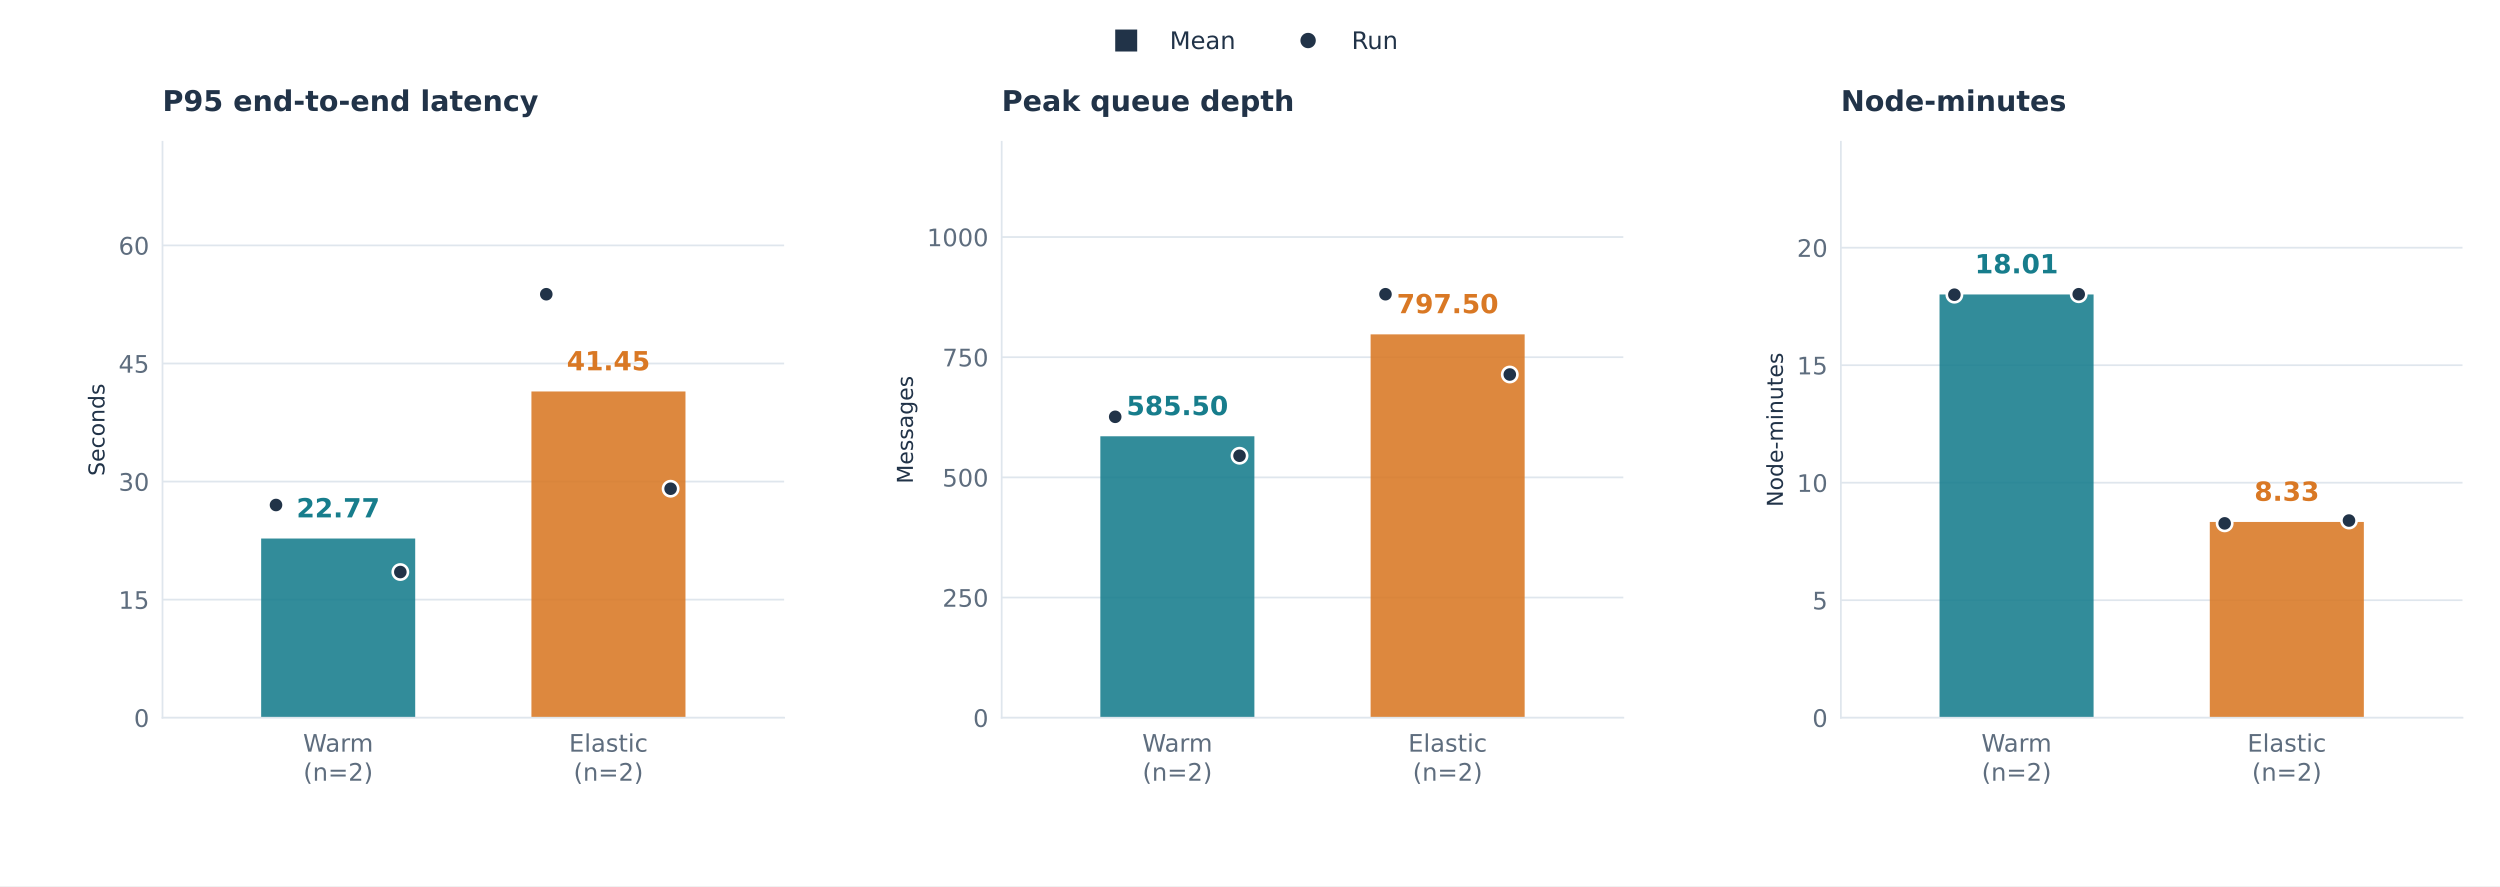
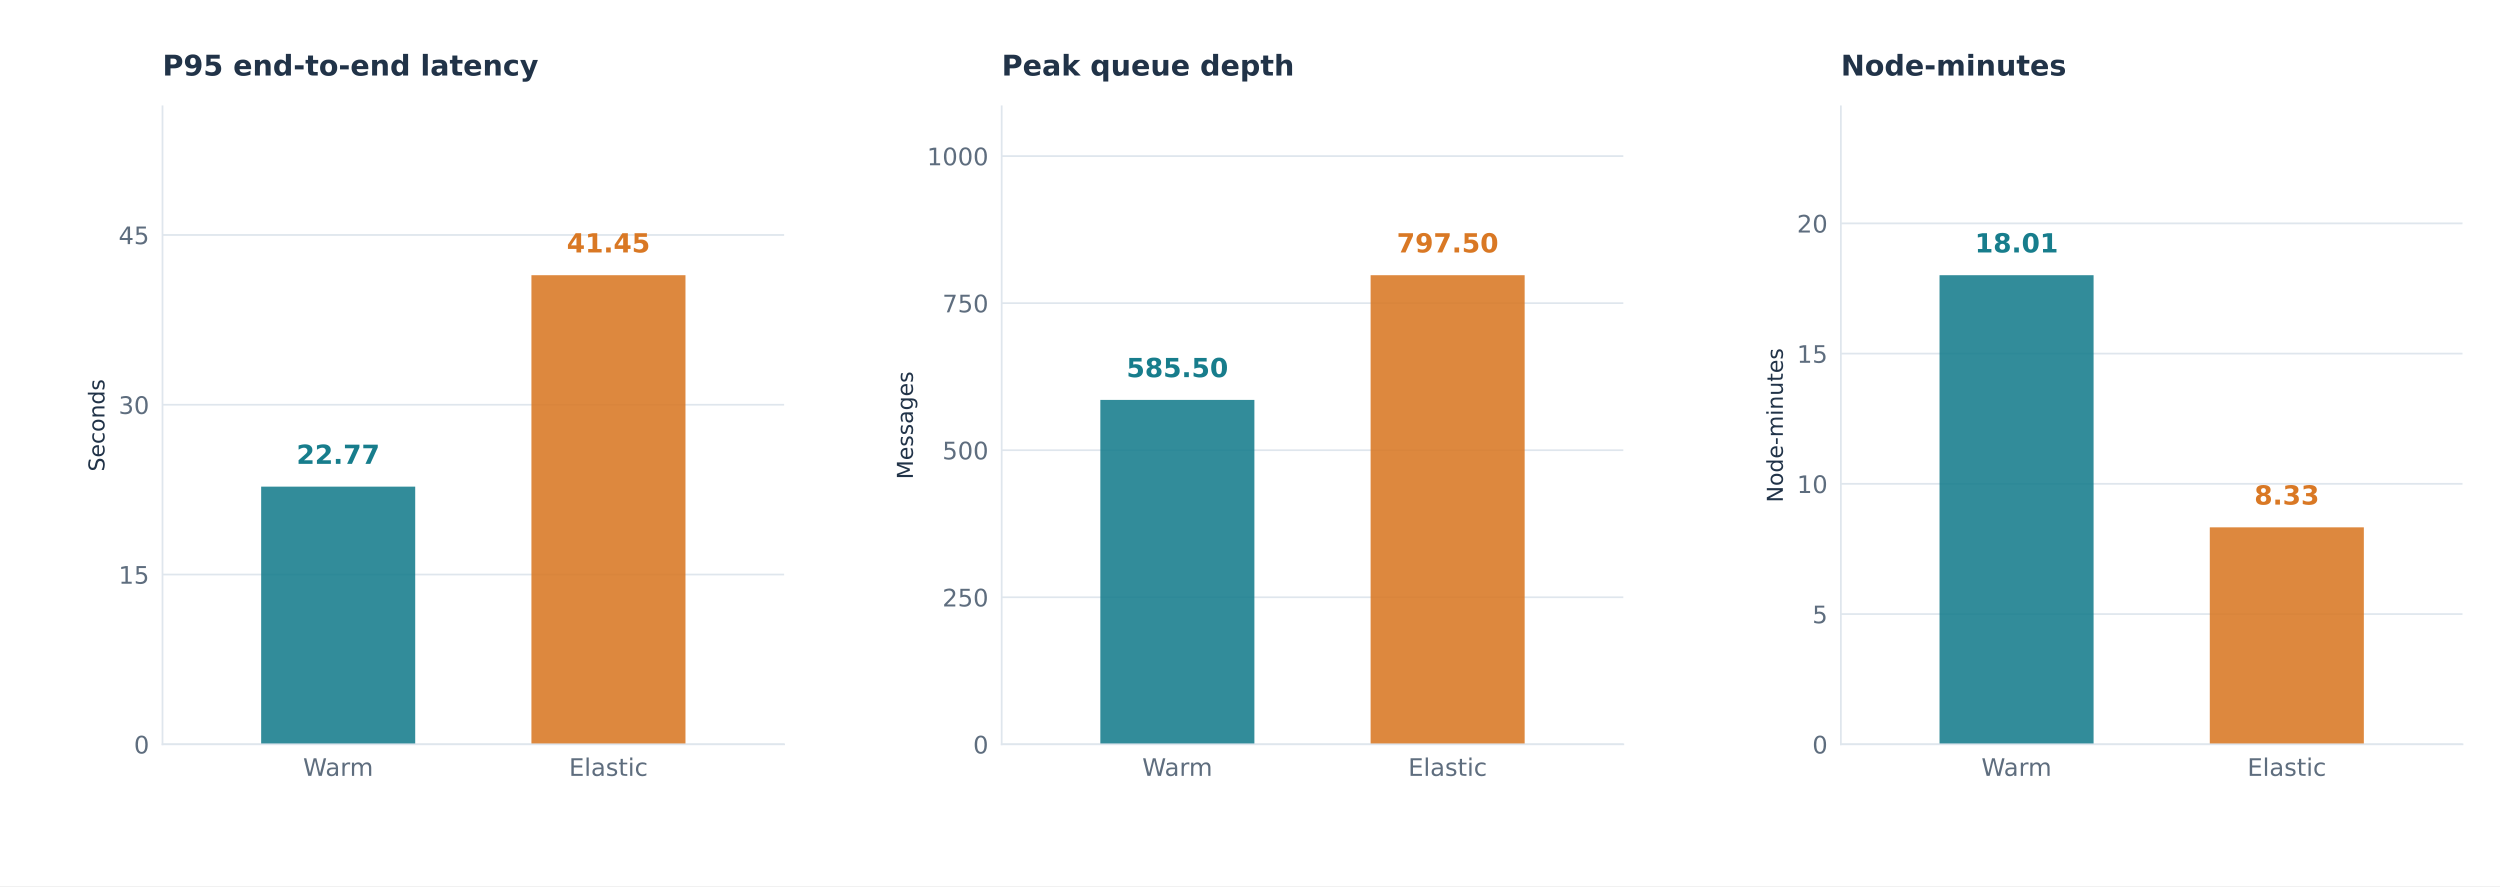
- <svg xmlns="http://www.w3.org/2000/svg" xmlns:xlink="http://www.w3.org/1999/xlink" width="1137.6pt" height="403.2pt" viewBox="0 0 1137.6 403.2" version="1.1">
+ <svg xmlns="http://www.w3.org/2000/svg" width="1137.6pt" height="403.2pt" viewBox="0 0 1137.6 403.2" version="1.1">
  <defs>
    <style type="text/css">*{stroke-linejoin: round; stroke-linecap: butt}</style>
  </defs>
  <g id="figure_1">
    <g id="patch_1">
      <path d="M 0 403.2  L 1137.6 403.2  L 1137.6 0  L 0 0  z " style="fill: #ffffff" />
    </g>
    <g id="axes_1">
      <g id="patch_2">
-         <path d="M 73.944 326.592  L 356.807 326.592  L 356.807 64.512  L 73.944 64.512  z " style="fill: #ffffff" />
+         <path d="M 73.944 338.688  L 356.807 338.688  L 356.807 48.384  L 73.944 48.384  z " style="fill: #ffffff" />
      </g>
      <g id="matplotlib.axis_1">
        <g id="xtick_1">
          <g id="line2d_1" />
          <g id="text_1">
-             <text style="font-size: 11px; font-family: 'DejaVu Sans'; fill: #5e6d7e" transform="translate(137.9042 342.0505)">Warm</text>
-             <text style="font-size: 11px; font-family: 'DejaVu Sans'; fill: #5e6d7e" transform="translate(137.9979 355.2526)">(n=2)</text>
+             <text style="font-size: 11px; font-family: 'DejaVu Sans'; text-anchor: middle; fill: #5e6d7e" x="153.883" y="353.045" transform="rotate(-0 153.8835 353.0454)">Warm</text>
          </g>
        </g>
        <g id="xtick_2">
          <g id="line2d_2" />
          <g id="text_2">
-             <text style="font-size: 11px; font-family: 'DejaVu Sans'; fill: #5e6d7e" transform="translate(258.9201 342.0514)">Elastic</text>
-             <text style="font-size: 11px; font-family: 'DejaVu Sans'; fill: #5e6d7e" transform="translate(260.9817 355.2535)">(n=2)</text>
+             <text style="font-size: 11px; font-family: 'DejaVu Sans'; text-anchor: middle; fill: #5e6d7e" x="276.867" y="353.046" transform="rotate(-0 276.8672 353.0463)">Elastic</text>
          </g>
        </g>
      </g>
      <g id="matplotlib.axis_2">
        <g id="ytick_1">
          <g id="line2d_3">
-             <path d="M 73.944 326.592  L 356.807 326.592  " clip-path="url(#pee8d6a34fe)" style="fill: none; stroke: #dfe6ed; stroke-width: 0.8; stroke-linecap: square" />
+             <path d="M 73.944 338.688  L 356.807 338.688  " clip-path="url(#pa78f4b3bf5)" style="fill: none; stroke: #dfe6ed; stroke-width: 0.8; stroke-linecap: square" />
          </g>
          <g id="line2d_4" />
          <g id="text_3">
-             <text style="font-size: 11px; font-family: 'DejaVu Sans'; text-anchor: end; fill: #5e6d7e" x="67.944" y="330.771" transform="rotate(-0 67.944 330.7707)">0</text>
+             <text style="font-size: 11px; font-family: 'DejaVu Sans'; text-anchor: end; fill: #5e6d7e" x="67.944" y="342.867" transform="rotate(-0 67.944 342.8667)">0</text>
          </g>
        </g>
        <g id="ytick_2">
          <g id="line2d_5">
-             <path d="M 73.944 272.863  L 356.807 272.863  " clip-path="url(#pee8d6a34fe)" style="fill: none; stroke: #dfe6ed; stroke-width: 0.8; stroke-linecap: square" />
+             <path d="M 73.944 261.433  L 356.807 261.433  " clip-path="url(#pa78f4b3bf5)" style="fill: none; stroke: #dfe6ed; stroke-width: 0.8; stroke-linecap: square" />
          </g>
          <g id="line2d_6" />
          <g id="text_4">
-             <text style="font-size: 11px; font-family: 'DejaVu Sans'; text-anchor: end; fill: #5e6d7e" x="67.944" y="277.041" transform="rotate(-0 67.944 277.0413)">15</text>
+             <text style="font-size: 11px; font-family: 'DejaVu Sans'; text-anchor: end; fill: #5e6d7e" x="67.944" y="265.611" transform="rotate(-0 67.944 265.6115)">15</text>
          </g>
        </g>
        <g id="ytick_3">
          <g id="line2d_7">
-             <path d="M 73.944 219.133  L 356.807 219.133  " clip-path="url(#pee8d6a34fe)" style="fill: none; stroke: #dfe6ed; stroke-width: 0.8; stroke-linecap: square" />
+             <path d="M 73.944 184.178  L 356.807 184.178  " clip-path="url(#pa78f4b3bf5)" style="fill: none; stroke: #dfe6ed; stroke-width: 0.8; stroke-linecap: square" />
          </g>
          <g id="line2d_8" />
          <g id="text_5">
-             <text style="font-size: 11px; font-family: 'DejaVu Sans'; text-anchor: end; fill: #5e6d7e" x="67.944" y="223.312" transform="rotate(-0 67.944 223.3119)">30</text>
+             <text style="font-size: 11px; font-family: 'DejaVu Sans'; text-anchor: end; fill: #5e6d7e" x="67.944" y="188.356" transform="rotate(-0 67.944 188.3562)">30</text>
          </g>
        </g>
        <g id="ytick_4">
          <g id="line2d_9">
-             <path d="M 73.944 165.404  L 356.807 165.404  " clip-path="url(#pee8d6a34fe)" style="fill: none; stroke: #dfe6ed; stroke-width: 0.8; stroke-linecap: square" />
+             <path d="M 73.944 106.922  L 356.807 106.922  " clip-path="url(#pa78f4b3bf5)" style="fill: none; stroke: #dfe6ed; stroke-width: 0.8; stroke-linecap: square" />
          </g>
          <g id="line2d_10" />
          <g id="text_6">
-             <text style="font-size: 11px; font-family: 'DejaVu Sans'; text-anchor: end; fill: #5e6d7e" x="67.944" y="169.582" transform="rotate(-0 67.944 169.5825)">45</text>
-           </g>
-         </g>
-         <g id="ytick_5">
-           <g id="line2d_11">
-             <path d="M 73.944 111.674  L 356.807 111.674  " clip-path="url(#pee8d6a34fe)" style="fill: none; stroke: #dfe6ed; stroke-width: 0.8; stroke-linecap: square" />
-           </g>
-           <g id="line2d_12" />
-           <g id="text_7">
-             <text style="font-size: 11px; font-family: 'DejaVu Sans'; text-anchor: end; fill: #5e6d7e" x="67.944" y="115.853" transform="rotate(-0 67.944 115.8531)">60</text>
-           </g>
-         </g>
-         <g id="text_8">
-           <text style="font-size: 10px; font-family: 'DejaVu Sans'; text-anchor: middle; fill: #213348" x="47.544" y="195.552" transform="rotate(-90 47.54416 195.552)">Seconds</text>
+             <text style="font-size: 11px; font-family: 'DejaVu Sans'; text-anchor: end; fill: #5e6d7e" x="67.944" y="111.101" transform="rotate(-0 67.944 111.101)">45</text>
+           </g>
+         </g>
+         <g id="text_7">
+           <text style="font-size: 10px; font-family: 'DejaVu Sans'; text-anchor: middle; fill: #213348" x="47.544" y="193.536" transform="rotate(-90 47.54416 193.536)">Seconds</text>
        </g>
      </g>
      <g id="patch_3">
-         <path d="M 118.833 326.592  L 188.934 326.592  L 188.934 245.049  L 118.833 245.049  z " clip-path="url(#pee8d6a34fe)" style="fill: #177d8c; opacity: 0.88" />
+         <path d="M 118.833 338.688  L 188.934 338.688  L 188.934 221.44  L 118.833 221.44  z " clip-path="url(#pa78f4b3bf5)" style="fill: #177d8c; opacity: 0.88" />
      </g>
      <g id="patch_4">
-         <path d="M 241.817 326.592  L 311.918 326.592  L 311.918 178.136  L 241.817 178.136  z " clip-path="url(#pee8d6a34fe)" style="fill: #d97824; opacity: 0.88" />
+         <path d="M 241.817 338.688  L 311.918 338.688  L 311.918 125.229  L 241.817 125.229  z " clip-path="url(#pa78f4b3bf5)" style="fill: #d97824; opacity: 0.88" />
      </g>
      <g id="patch_5">
-         <path d="M 73.944 326.592  L 73.944 64.512  " style="fill: none; stroke: #dfe6ed; stroke-width: 0.8; stroke-linejoin: miter; stroke-linecap: square" />
+         <path d="M 73.944 338.688  L 73.944 48.384  " style="fill: none; stroke: #dfe6ed; stroke-width: 0.8; stroke-linejoin: miter; stroke-linecap: square" />
      </g>
      <g id="patch_6">
-         <path d="M 73.944 326.592  L 356.807 326.592  " style="fill: none; stroke: #dfe6ed; stroke-width: 0.8; stroke-linejoin: miter; stroke-linecap: square" />
+         <path d="M 73.944 338.688  L 356.807 338.688  " style="fill: none; stroke: #dfe6ed; stroke-width: 0.8; stroke-linejoin: miter; stroke-linecap: square" />
+       </g>
+       <g id="text_8">
+         <text style="font-weight: 700; font-size: 13px; font-family: 'DejaVu Sans'; text-anchor: start; fill: #213348" x="73.944" y="34.384" transform="rotate(-0 73.944 34.384)">P95 end-to-end latency</text>
      </g>
      <g id="text_9">
-         <text style="font-weight: 700; font-size: 13px; font-family: 'DejaVu Sans'; text-anchor: start; fill: #213348" x="73.944" y="50.512" transform="rotate(-0 73.944 50.512)">P95 end-to-end latency</text>
-       </g>
-       <g id="PathCollection_1">
-         <defs>
-           <path id="mb34a0b8153" d="M 0 3.464  C 0.919 3.464 1.8 3.099 2.449 2.449  C 3.099 1.8 3.464 0.919 3.464 0  C 3.464 -0.919 3.099 -1.8 2.449 -2.449  C 1.8 -3.099 0.919 -3.464 0 -3.464  C -0.919 -3.464 -1.8 -3.099 -2.449 -2.449  C -3.099 -1.8 -3.464 -0.919 -3.464 0  C -3.464 0.919 -3.099 1.8 -2.449 2.449  C -1.8 3.099 -0.919 3.464 0 3.464  z " style="stroke: #ffffff; stroke-width: 1.2" />
-         </defs>
-         <g clip-path="url(#pee8d6a34fe)">
-           <use xlink:href="#mb34a0b8153" x="125.597" y="229.797" style="fill: #213348; stroke: #ffffff; stroke-width: 1.2" />
-         </g>
-       </g>
-       <g id="PathCollection_2">
-         <g clip-path="url(#pee8d6a34fe)">
-           <use xlink:href="#mb34a0b8153" x="182.17" y="260.301" style="fill: #213348; stroke: #ffffff; stroke-width: 1.2" />
-         </g>
-       </g>
-       <g id="PathCollection_3">
-         <g clip-path="url(#pee8d6a34fe)">
-           <use xlink:href="#mb34a0b8153" x="248.581" y="133.886" style="fill: #213348; stroke: #ffffff; stroke-width: 1.2" />
-         </g>
-       </g>
-       <g id="PathCollection_4">
-         <g clip-path="url(#pee8d6a34fe)">
-           <use xlink:href="#mb34a0b8153" x="305.154" y="222.386" style="fill: #213348; stroke: #ffffff; stroke-width: 1.2" />
-         </g>
+         <text style="font-weight: 700; font-size: 12px; font-family: 'DejaVu Sans'; text-anchor: middle; fill: #177d8c" x="153.883" y="211.086" transform="rotate(-0 153.8835 211.0864)">22.77</text>
      </g>
      <g id="text_10">
-         <text style="font-weight: 700; font-size: 12px; font-family: 'DejaVu Sans'; text-anchor: middle; fill: #177d8c" x="153.883" y="235.421" transform="rotate(-0 153.8835 235.4212)">22.77</text>
-       </g>
-       <g id="text_11">
-         <text style="font-weight: 700; font-size: 12px; font-family: 'DejaVu Sans'; text-anchor: middle; fill: #d97824" x="276.867" y="168.508" transform="rotate(-0 276.8672 168.5083)">41.45</text>
+         <text style="font-weight: 700; font-size: 12px; font-family: 'DejaVu Sans'; text-anchor: middle; fill: #d97824" x="276.867" y="114.875" transform="rotate(-0 276.8672 114.8753)">41.45</text>
      </g>
    </g>
    <g id="axes_2">
      <g id="patch_7">
-         <path d="M 455.809 326.592  L 738.671 326.592  L 738.671 64.512  L 455.809 64.512  z " style="fill: #ffffff" />
+         <path d="M 455.809 338.688  L 738.671 338.688  L 738.671 48.384  L 455.809 48.384  z " style="fill: #ffffff" />
      </g>
      <g id="matplotlib.axis_3">
        <g id="xtick_3">
-           <g id="line2d_13" />
+           <g id="line2d_11" />
+           <g id="text_11">
+             <text style="font-size: 11px; font-family: 'DejaVu Sans'; text-anchor: middle; fill: #5e6d7e" x="535.748" y="353.045" transform="rotate(-0 535.7481 353.0454)">Warm</text>
+           </g>
+         </g>
+         <g id="xtick_4">
+           <g id="line2d_12" />
          <g id="text_12">
-             <text style="font-size: 11px; font-family: 'DejaVu Sans'; fill: #5e6d7e" transform="translate(519.7689 342.0505)">Warm</text>
-             <text style="font-size: 11px; font-family: 'DejaVu Sans'; fill: #5e6d7e" transform="translate(519.8626 355.2526)">(n=2)</text>
-           </g>
-         </g>
-         <g id="xtick_4">
+             <text style="font-size: 11px; font-family: 'DejaVu Sans'; text-anchor: middle; fill: #5e6d7e" x="658.732" y="353.046" transform="rotate(-0 658.7319 353.0463)">Elastic</text>
+           </g>
+         </g>
+       </g>
+       <g id="matplotlib.axis_4">
+         <g id="ytick_5">
+           <g id="line2d_13">
+             <path d="M 455.809 338.688  L 738.671 338.688  " clip-path="url(#pf6c3e05225)" style="fill: none; stroke: #dfe6ed; stroke-width: 0.8; stroke-linecap: square" />
+           </g>
          <g id="line2d_14" />
          <g id="text_13">
-             <text style="font-size: 11px; font-family: 'DejaVu Sans'; fill: #5e6d7e" transform="translate(640.7847 342.0514)">Elastic</text>
-             <text style="font-size: 11px; font-family: 'DejaVu Sans'; fill: #5e6d7e" transform="translate(642.8463 355.2535)">(n=2)</text>
-           </g>
-         </g>
-       </g>
-       <g id="matplotlib.axis_4">
+             <text style="font-size: 11px; font-family: 'DejaVu Sans'; text-anchor: end; fill: #5e6d7e" x="449.809" y="342.867" transform="rotate(-0 449.8086 342.8667)">0</text>
+           </g>
+         </g>
        <g id="ytick_6">
          <g id="line2d_15">
-             <path d="M 455.809 326.592  L 738.671 326.592  " clip-path="url(#p81bcffa547)" style="fill: none; stroke: #dfe6ed; stroke-width: 0.8; stroke-linecap: square" />
+             <path d="M 455.809 271.773  L 738.671 271.773  " clip-path="url(#pf6c3e05225)" style="fill: none; stroke: #dfe6ed; stroke-width: 0.8; stroke-linecap: square" />
          </g>
          <g id="line2d_16" />
          <g id="text_14">
-             <text style="font-size: 11px; font-family: 'DejaVu Sans'; text-anchor: end; fill: #5e6d7e" x="449.809" y="330.771" transform="rotate(-0 449.8086 330.7707)">0</text>
+             <text style="font-size: 11px; font-family: 'DejaVu Sans'; text-anchor: end; fill: #5e6d7e" x="449.809" y="275.952" transform="rotate(-0 449.8086 275.9517)">250</text>
          </g>
        </g>
        <g id="ytick_7">
          <g id="line2d_17">
-             <path d="M 455.809 271.908  L 738.671 271.908  " clip-path="url(#p81bcffa547)" style="fill: none; stroke: #dfe6ed; stroke-width: 0.8; stroke-linecap: square" />
+             <path d="M 455.809 204.858  L 738.671 204.858  " clip-path="url(#pf6c3e05225)" style="fill: none; stroke: #dfe6ed; stroke-width: 0.8; stroke-linecap: square" />
          </g>
          <g id="line2d_18" />
          <g id="text_15">
-             <text style="font-size: 11px; font-family: 'DejaVu Sans'; text-anchor: end; fill: #5e6d7e" x="449.809" y="276.087" transform="rotate(-0 449.8086 276.0869)">250</text>
+             <text style="font-size: 11px; font-family: 'DejaVu Sans'; text-anchor: end; fill: #5e6d7e" x="449.809" y="209.037" transform="rotate(-0 449.8086 209.0367)">500</text>
          </g>
        </g>
        <g id="ytick_8">
          <g id="line2d_19">
-             <path d="M 455.809 217.224  L 738.671 217.224  " clip-path="url(#p81bcffa547)" style="fill: none; stroke: #dfe6ed; stroke-width: 0.8; stroke-linecap: square" />
+             <path d="M 455.809 137.943  L 738.671 137.943  " clip-path="url(#pf6c3e05225)" style="fill: none; stroke: #dfe6ed; stroke-width: 0.8; stroke-linecap: square" />
          </g>
          <g id="line2d_20" />
          <g id="text_16">
-             <text style="font-size: 11px; font-family: 'DejaVu Sans'; text-anchor: end; fill: #5e6d7e" x="449.809" y="221.403" transform="rotate(-0 449.8086 221.403)">500</text>
+             <text style="font-size: 11px; font-family: 'DejaVu Sans'; text-anchor: end; fill: #5e6d7e" x="449.809" y="142.122" transform="rotate(-0 449.8086 142.1217)">750</text>
          </g>
        </g>
        <g id="ytick_9">
          <g id="line2d_21">
-             <path d="M 455.809 162.54  L 738.671 162.54  " clip-path="url(#p81bcffa547)" style="fill: none; stroke: #dfe6ed; stroke-width: 0.8; stroke-linecap: square" />
+             <path d="M 455.809 71.028  L 738.671 71.028  " clip-path="url(#pf6c3e05225)" style="fill: none; stroke: #dfe6ed; stroke-width: 0.8; stroke-linecap: square" />
          </g>
          <g id="line2d_22" />
          <g id="text_17">
-             <text style="font-size: 11px; font-family: 'DejaVu Sans'; text-anchor: end; fill: #5e6d7e" x="449.809" y="166.719" transform="rotate(-0 449.8086 166.7192)">750</text>
-           </g>
-         </g>
-         <g id="ytick_10">
-           <g id="line2d_23">
-             <path d="M 455.809 107.857  L 738.671 107.857  " clip-path="url(#p81bcffa547)" style="fill: none; stroke: #dfe6ed; stroke-width: 0.8; stroke-linecap: square" />
-           </g>
-           <g id="line2d_24" />
-           <g id="text_18">
-             <text style="font-size: 11px; font-family: 'DejaVu Sans'; text-anchor: end; fill: #5e6d7e" x="449.809" y="112.035" transform="rotate(-0 449.8086 112.0353)">1000</text>
-           </g>
-         </g>
-         <g id="text_19">
-           <text style="font-size: 10px; font-family: 'DejaVu Sans'; text-anchor: middle; fill: #213348" x="415.411" y="195.552" transform="rotate(-90 415.4113 195.552)">Messages</text>
+             <text style="font-size: 11px; font-family: 'DejaVu Sans'; text-anchor: end; fill: #5e6d7e" x="449.809" y="75.207" transform="rotate(-0 449.8086 75.20674)">1000</text>
+           </g>
+         </g>
+         <g id="text_18">
+           <text style="font-size: 10px; font-family: 'DejaVu Sans'; text-anchor: middle; fill: #213348" x="415.411" y="193.536" transform="rotate(-90 415.4113 193.536)">Messages</text>
        </g>
      </g>
      <g id="patch_8">
-         <path d="M 500.698 326.592  L 570.798 326.592  L 570.798 198.522  L 500.698 198.522  z " clip-path="url(#p81bcffa547)" style="fill: #177d8c; opacity: 0.88" />
+         <path d="M 500.698 338.688  L 570.798 338.688  L 570.798 181.973  L 500.698 181.973  z " clip-path="url(#pf6c3e05225)" style="fill: #177d8c; opacity: 0.88" />
      </g>
      <g id="patch_9">
-         <path d="M 623.682 326.592  L 693.782 326.592  L 693.782 152.151  L 623.682 152.151  z " clip-path="url(#p81bcffa547)" style="fill: #d97824; opacity: 0.88" />
+         <path d="M 623.682 338.688  L 693.782 338.688  L 693.782 125.229  L 623.682 125.229  z " clip-path="url(#pf6c3e05225)" style="fill: #d97824; opacity: 0.88" />
      </g>
      <g id="patch_10">
-         <path d="M 455.809 326.592  L 455.809 64.512  " style="fill: none; stroke: #dfe6ed; stroke-width: 0.8; stroke-linejoin: miter; stroke-linecap: square" />
+         <path d="M 455.809 338.688  L 455.809 48.384  " style="fill: none; stroke: #dfe6ed; stroke-width: 0.8; stroke-linejoin: miter; stroke-linecap: square" />
      </g>
      <g id="patch_11">
-         <path d="M 455.809 326.592  L 738.671 326.592  " style="fill: none; stroke: #dfe6ed; stroke-width: 0.8; stroke-linejoin: miter; stroke-linecap: square" />
+         <path d="M 455.809 338.688  L 738.671 338.688  " style="fill: none; stroke: #dfe6ed; stroke-width: 0.8; stroke-linejoin: miter; stroke-linecap: square" />
+       </g>
+       <g id="text_19">
+         <text style="font-weight: 700; font-size: 13px; font-family: 'DejaVu Sans'; text-anchor: start; fill: #213348" x="455.809" y="34.384" transform="rotate(-0 455.8086 34.384)">Peak queue depth</text>
      </g>
      <g id="text_20">
-         <text style="font-weight: 700; font-size: 13px; font-family: 'DejaVu Sans'; text-anchor: start; fill: #213348" x="455.809" y="50.512" transform="rotate(-0 455.8086 50.512)">Peak queue depth</text>
-       </g>
-       <g id="PathCollection_5">
-         <g clip-path="url(#p81bcffa547)">
-           <use xlink:href="#mb34a0b8153" x="507.462" y="189.664" style="fill: #213348; stroke: #ffffff; stroke-width: 1.2" />
-         </g>
-       </g>
-       <g id="PathCollection_6">
-         <g clip-path="url(#p81bcffa547)">
-           <use xlink:href="#mb34a0b8153" x="564.034" y="207.381" style="fill: #213348; stroke: #ffffff; stroke-width: 1.2" />
-         </g>
-       </g>
-       <g id="PathCollection_7">
-         <g clip-path="url(#p81bcffa547)">
-           <use xlink:href="#mb34a0b8153" x="630.446" y="133.886" style="fill: #213348; stroke: #ffffff; stroke-width: 1.2" />
-         </g>
-       </g>
-       <g id="PathCollection_8">
-         <g clip-path="url(#p81bcffa547)">
-           <use xlink:href="#mb34a0b8153" x="687.018" y="170.415" style="fill: #213348; stroke: #ffffff; stroke-width: 1.2" />
-         </g>
+         <text style="font-weight: 700; font-size: 12px; font-family: 'DejaVu Sans'; text-anchor: middle; fill: #177d8c" x="535.748" y="171.619" transform="rotate(-0 535.7481 171.6192)">585.50</text>
      </g>
      <g id="text_21">
-         <text style="font-weight: 700; font-size: 12px; font-family: 'DejaVu Sans'; text-anchor: middle; fill: #177d8c" x="535.748" y="188.895" transform="rotate(-0 535.7481 188.8949)">585.50</text>
-       </g>
-       <g id="text_22">
-         <text style="font-weight: 700; font-size: 12px; font-family: 'DejaVu Sans'; text-anchor: middle; fill: #d97824" x="658.732" y="142.523" transform="rotate(-0 658.7319 142.523)">797.50</text>
+         <text style="font-weight: 700; font-size: 12px; font-family: 'DejaVu Sans'; text-anchor: middle; fill: #d97824" x="658.732" y="114.875" transform="rotate(-0 658.7319 114.8753)">797.50</text>
      </g>
    </g>
    <g id="axes_3">
      <g id="patch_12">
-         <path d="M 837.673 326.592  L 1120.536 326.592  L 1120.536 64.512  L 837.673 64.512  z " style="fill: #ffffff" />
+         <path d="M 837.673 338.688  L 1120.536 338.688  L 1120.536 48.384  L 837.673 48.384  z " style="fill: #ffffff" />
      </g>
      <g id="matplotlib.axis_5">
        <g id="xtick_5">
-           <g id="line2d_25" />
+           <g id="line2d_23" />
+           <g id="text_22">
+             <text style="font-size: 11px; font-family: 'DejaVu Sans'; text-anchor: middle; fill: #5e6d7e" x="917.613" y="353.045" transform="rotate(-0 917.6128 353.0454)">Warm</text>
+           </g>
+         </g>
+         <g id="xtick_6">
+           <g id="line2d_24" />
          <g id="text_23">
-             <text style="font-size: 11px; font-family: 'DejaVu Sans'; fill: #5e6d7e" transform="translate(901.6335 342.0505)">Warm</text>
-             <text style="font-size: 11px; font-family: 'DejaVu Sans'; fill: #5e6d7e" transform="translate(901.7272 355.2526)">(n=2)</text>
-           </g>
-         </g>
-         <g id="xtick_6">
+             <text style="font-size: 11px; font-family: 'DejaVu Sans'; text-anchor: middle; fill: #5e6d7e" x="1040.597" y="353.046" transform="rotate(-0 1040.597 353.0463)">Elastic</text>
+           </g>
+         </g>
+       </g>
+       <g id="matplotlib.axis_6">
+         <g id="ytick_10">
+           <g id="line2d_25">
+             <path d="M 837.673 338.688  L 1120.536 338.688  " clip-path="url(#p429a6cdf5c)" style="fill: none; stroke: #dfe6ed; stroke-width: 0.8; stroke-linecap: square" />
+           </g>
          <g id="line2d_26" />
          <g id="text_24">
-             <text style="font-size: 11px; font-family: 'DejaVu Sans'; fill: #5e6d7e" transform="translate(1022.649 342.0514)">Elastic</text>
-             <text style="font-size: 11px; font-family: 'DejaVu Sans'; fill: #5e6d7e" transform="translate(1024.711 355.2535)">(n=2)</text>
-           </g>
-         </g>
-       </g>
-       <g id="matplotlib.axis_6">
+             <text style="font-size: 11px; font-family: 'DejaVu Sans'; text-anchor: end; fill: #5e6d7e" x="831.673" y="342.867" transform="rotate(-0 831.6733 342.8667)">0</text>
+           </g>
+         </g>
        <g id="ytick_11">
          <g id="line2d_27">
-             <path d="M 837.673 326.592  L 1120.536 326.592  " clip-path="url(#pa4e3caad1a)" style="fill: none; stroke: #dfe6ed; stroke-width: 0.8; stroke-linecap: square" />
+             <path d="M 837.673 279.427  L 1120.536 279.427  " clip-path="url(#p429a6cdf5c)" style="fill: none; stroke: #dfe6ed; stroke-width: 0.8; stroke-linecap: square" />
          </g>
          <g id="line2d_28" />
          <g id="text_25">
-             <text style="font-size: 11px; font-family: 'DejaVu Sans'; text-anchor: end; fill: #5e6d7e" x="831.673" y="330.771" transform="rotate(-0 831.6733 330.7707)">0</text>
+             <text style="font-size: 11px; font-family: 'DejaVu Sans'; text-anchor: end; fill: #5e6d7e" x="831.673" y="283.606" transform="rotate(-0 831.6733 283.6055)">5</text>
          </g>
        </g>
        <g id="ytick_12">
          <g id="line2d_29">
-             <path d="M 837.673 273.122  L 1120.536 273.122  " clip-path="url(#pa4e3caad1a)" style="fill: none; stroke: #dfe6ed; stroke-width: 0.8; stroke-linecap: square" />
+             <path d="M 837.673 220.166  L 1120.536 220.166  " clip-path="url(#p429a6cdf5c)" style="fill: none; stroke: #dfe6ed; stroke-width: 0.8; stroke-linecap: square" />
          </g>
          <g id="line2d_30" />
          <g id="text_26">
-             <text style="font-size: 11px; font-family: 'DejaVu Sans'; text-anchor: end; fill: #5e6d7e" x="831.673" y="277.301" transform="rotate(-0 831.6733 277.3007)">5</text>
+             <text style="font-size: 11px; font-family: 'DejaVu Sans'; text-anchor: end; fill: #5e6d7e" x="831.673" y="224.344" transform="rotate(-0 831.6733 224.3443)">10</text>
          </g>
        </g>
        <g id="ytick_13">
          <g id="line2d_31">
-             <path d="M 837.673 219.652  L 1120.536 219.652  " clip-path="url(#pa4e3caad1a)" style="fill: none; stroke: #dfe6ed; stroke-width: 0.8; stroke-linecap: square" />
+             <path d="M 837.673 160.904  L 1120.536 160.904  " clip-path="url(#p429a6cdf5c)" style="fill: none; stroke: #dfe6ed; stroke-width: 0.8; stroke-linecap: square" />
          </g>
          <g id="line2d_32" />
          <g id="text_27">
-             <text style="font-size: 11px; font-family: 'DejaVu Sans'; text-anchor: end; fill: #5e6d7e" x="831.673" y="223.831" transform="rotate(-0 831.6733 223.8307)">10</text>
+             <text style="font-size: 11px; font-family: 'DejaVu Sans'; text-anchor: end; fill: #5e6d7e" x="831.673" y="165.083" transform="rotate(-0 831.6733 165.0831)">15</text>
          </g>
        </g>
        <g id="ytick_14">
          <g id="line2d_33">
-             <path d="M 837.673 166.182  L 1120.536 166.182  " clip-path="url(#pa4e3caad1a)" style="fill: none; stroke: #dfe6ed; stroke-width: 0.8; stroke-linecap: square" />
+             <path d="M 837.673 101.643  L 1120.536 101.643  " clip-path="url(#p429a6cdf5c)" style="fill: none; stroke: #dfe6ed; stroke-width: 0.8; stroke-linecap: square" />
          </g>
          <g id="line2d_34" />
          <g id="text_28">
-             <text style="font-size: 11px; font-family: 'DejaVu Sans'; text-anchor: end; fill: #5e6d7e" x="831.673" y="170.361" transform="rotate(-0 831.6733 170.3607)">15</text>
-           </g>
-         </g>
-         <g id="ytick_15">
-           <g id="line2d_35">
-             <path d="M 837.673 112.712  L 1120.536 112.712  " clip-path="url(#pa4e3caad1a)" style="fill: none; stroke: #dfe6ed; stroke-width: 0.8; stroke-linecap: square" />
-           </g>
-           <g id="line2d_36" />
-           <g id="text_29">
-             <text style="font-size: 11px; font-family: 'DejaVu Sans'; text-anchor: end; fill: #5e6d7e" x="831.673" y="116.891" transform="rotate(-0 831.6733 116.8907)">20</text>
-           </g>
-         </g>
-         <g id="text_30">
-           <text style="font-size: 10px; font-family: 'DejaVu Sans'; text-anchor: middle; fill: #213348" x="811.273" y="195.552" transform="rotate(-90 811.2735 195.552)">Node-minutes</text>
+             <text style="font-size: 11px; font-family: 'DejaVu Sans'; text-anchor: end; fill: #5e6d7e" x="831.673" y="105.822" transform="rotate(-0 831.6733 105.8219)">20</text>
+           </g>
+         </g>
+         <g id="text_29">
+           <text style="font-size: 10px; font-family: 'DejaVu Sans'; text-anchor: middle; fill: #213348" x="811.273" y="193.536" transform="rotate(-90 811.2735 193.536)">Node-minutes</text>
        </g>
      </g>
      <g id="patch_13">
-         <path d="M 882.562 326.592  L 952.663 326.592  L 952.663 133.993  L 882.562 133.993  z " clip-path="url(#pa4e3caad1a)" style="fill: #177d8c; opacity: 0.88" />
+         <path d="M 882.562 338.688  L 952.663 338.688  L 952.663 125.229  L 882.562 125.229  z " clip-path="url(#p429a6cdf5c)" style="fill: #177d8c; opacity: 0.88" />
      </g>
      <g id="patch_14">
-         <path d="M 1005.546 326.592  L 1075.647 326.592  L 1075.647 237.511  L 1005.546 237.511  z " clip-path="url(#pa4e3caad1a)" style="fill: #d97824; opacity: 0.88" />
+         <path d="M 1005.546 338.688  L 1075.647 338.688  L 1075.647 239.959  L 1005.546 239.959  z " clip-path="url(#p429a6cdf5c)" style="fill: #d97824; opacity: 0.88" />
      </g>
      <g id="patch_15">
-         <path d="M 837.673 326.592  L 837.673 64.512  " style="fill: none; stroke: #dfe6ed; stroke-width: 0.8; stroke-linejoin: miter; stroke-linecap: square" />
+         <path d="M 837.673 338.688  L 837.673 48.384  " style="fill: none; stroke: #dfe6ed; stroke-width: 0.8; stroke-linejoin: miter; stroke-linecap: square" />
      </g>
      <g id="patch_16">
-         <path d="M 837.673 326.592  L 1120.536 326.592  " style="fill: none; stroke: #dfe6ed; stroke-width: 0.8; stroke-linejoin: miter; stroke-linecap: square" />
+         <path d="M 837.673 338.688  L 1120.536 338.688  " style="fill: none; stroke: #dfe6ed; stroke-width: 0.8; stroke-linejoin: miter; stroke-linecap: square" />
+       </g>
+       <g id="text_30">
+         <text style="font-weight: 700; font-size: 13px; font-family: 'DejaVu Sans'; text-anchor: start; fill: #213348" x="837.673" y="34.384" transform="rotate(-0 837.6733 34.384)">Node-minutes</text>
      </g>
      <g id="text_31">
-         <text style="font-weight: 700; font-size: 13px; font-family: 'DejaVu Sans'; text-anchor: start; fill: #213348" x="837.673" y="50.512" transform="rotate(-0 837.6733 50.512)">Node-minutes</text>
-       </g>
-       <g id="PathCollection_9">
-         <g clip-path="url(#pa4e3caad1a)">
-           <use xlink:href="#mb34a0b8153" x="889.326" y="134.1" style="fill: #213348; stroke: #ffffff; stroke-width: 1.2" />
-         </g>
-       </g>
-       <g id="PathCollection_10">
-         <g clip-path="url(#pa4e3caad1a)">
-           <use xlink:href="#mb34a0b8153" x="945.899" y="133.886" style="fill: #213348; stroke: #ffffff; stroke-width: 1.2" />
-         </g>
-       </g>
-       <g id="PathCollection_11">
-         <g clip-path="url(#pa4e3caad1a)">
-           <use xlink:href="#mb34a0b8153" x="1012.31" y="238.153" style="fill: #213348; stroke: #ffffff; stroke-width: 1.2" />
-         </g>
-       </g>
-       <g id="PathCollection_12">
-         <g clip-path="url(#pa4e3caad1a)">
-           <use xlink:href="#mb34a0b8153" x="1068.883" y="236.869" style="fill: #213348; stroke: #ffffff; stroke-width: 1.2" />
-         </g>
+         <text style="font-weight: 700; font-size: 12px; font-family: 'DejaVu Sans'; text-anchor: middle; fill: #177d8c" x="917.613" y="114.875" transform="rotate(-0 917.6128 114.8753)">18.01</text>
      </g>
      <g id="text_32">
-         <text style="font-weight: 700; font-size: 12px; font-family: 'DejaVu Sans'; text-anchor: middle; fill: #177d8c" x="917.613" y="124.366" transform="rotate(-0 917.6128 124.3655)">18.01</text>
-       </g>
-       <g id="text_33">
-         <text style="font-weight: 700; font-size: 12px; font-family: 'DejaVu Sans'; text-anchor: middle; fill: #d97824" x="1040.597" y="227.883" transform="rotate(-0 1040.597 227.8835)">8.33</text>
-       </g>
-     </g>
-     <g id="legend_1">
-       <g id="line2d_37">
-         <defs>
-           <path id="m37347d55e2" d="M -4.5 4.5  L 4.5 4.5  L 4.5 -4.5  L -4.5 -4.5  z " style="stroke: #213348; stroke-linejoin: miter" />
-         </defs>
-         <g>
-           <use xlink:href="#m37347d55e2" x="512.468" y="18.44" style="fill: #213348; stroke: #213348; stroke-linejoin: miter" />
-         </g>
-       </g>
-       <g id="text_34">
-         <text style="font-size: 11px; font-family: 'DejaVu Sans'; text-anchor: start; fill: #213348" x="532.268" y="22.29" transform="rotate(-0 532.268 22.29028)">Mean</text>
-       </g>
-       <g id="line2d_38">
-         <defs>
-           <path id="m1a4768ee78" d="M 0 3  C 0.796 3 1.559 2.684 2.121 2.121  C 2.684 1.559 3 0.796 3 0  C 3 -0.796 2.684 -1.559 2.121 -2.121  C 1.559 -2.684 0.796 -3 0 -3  C -0.796 -3 -1.559 -2.684 -2.121 -2.121  C -2.684 -1.559 -3 -0.796 -3 0  C -3 0.796 -2.684 1.559 -2.121 2.121  C -1.559 2.684 -0.796 3 0 3  z " style="stroke: #213348" />
-         </defs>
-         <g>
-           <use xlink:href="#m1a4768ee78" x="595.24" y="18.44" style="fill: #213348; stroke: #213348" />
-         </g>
-       </g>
-       <g id="text_35">
-         <text style="font-size: 11px; font-family: 'DejaVu Sans'; text-anchor: start; fill: #213348" x="615.04" y="22.29" transform="rotate(-0 615.0395 22.29028)">Run</text>
+         <text style="font-weight: 700; font-size: 12px; font-family: 'DejaVu Sans'; text-anchor: middle; fill: #d97824" x="1040.597" y="229.605" transform="rotate(-0 1040.597 229.605)">8.33</text>
      </g>
    </g>
  </g>
  <defs>
-     <clipPath id="pee8d6a34fe">
-       <rect x="73.944" y="64.512" width="282.863" height="262.08" />
+     <clipPath id="pa78f4b3bf5">
+       <rect x="73.944" y="48.384" width="282.863" height="290.304" />
    </clipPath>
-     <clipPath id="p81bcffa547">
-       <rect x="455.809" y="64.512" width="282.863" height="262.08" />
+     <clipPath id="pf6c3e05225">
+       <rect x="455.809" y="48.384" width="282.863" height="290.304" />
    </clipPath>
-     <clipPath id="pa4e3caad1a">
-       <rect x="837.673" y="64.512" width="282.863" height="262.08" />
+     <clipPath id="p429a6cdf5c">
+       <rect x="837.673" y="48.384" width="282.863" height="290.304" />
    </clipPath>
  </defs>
</svg>
